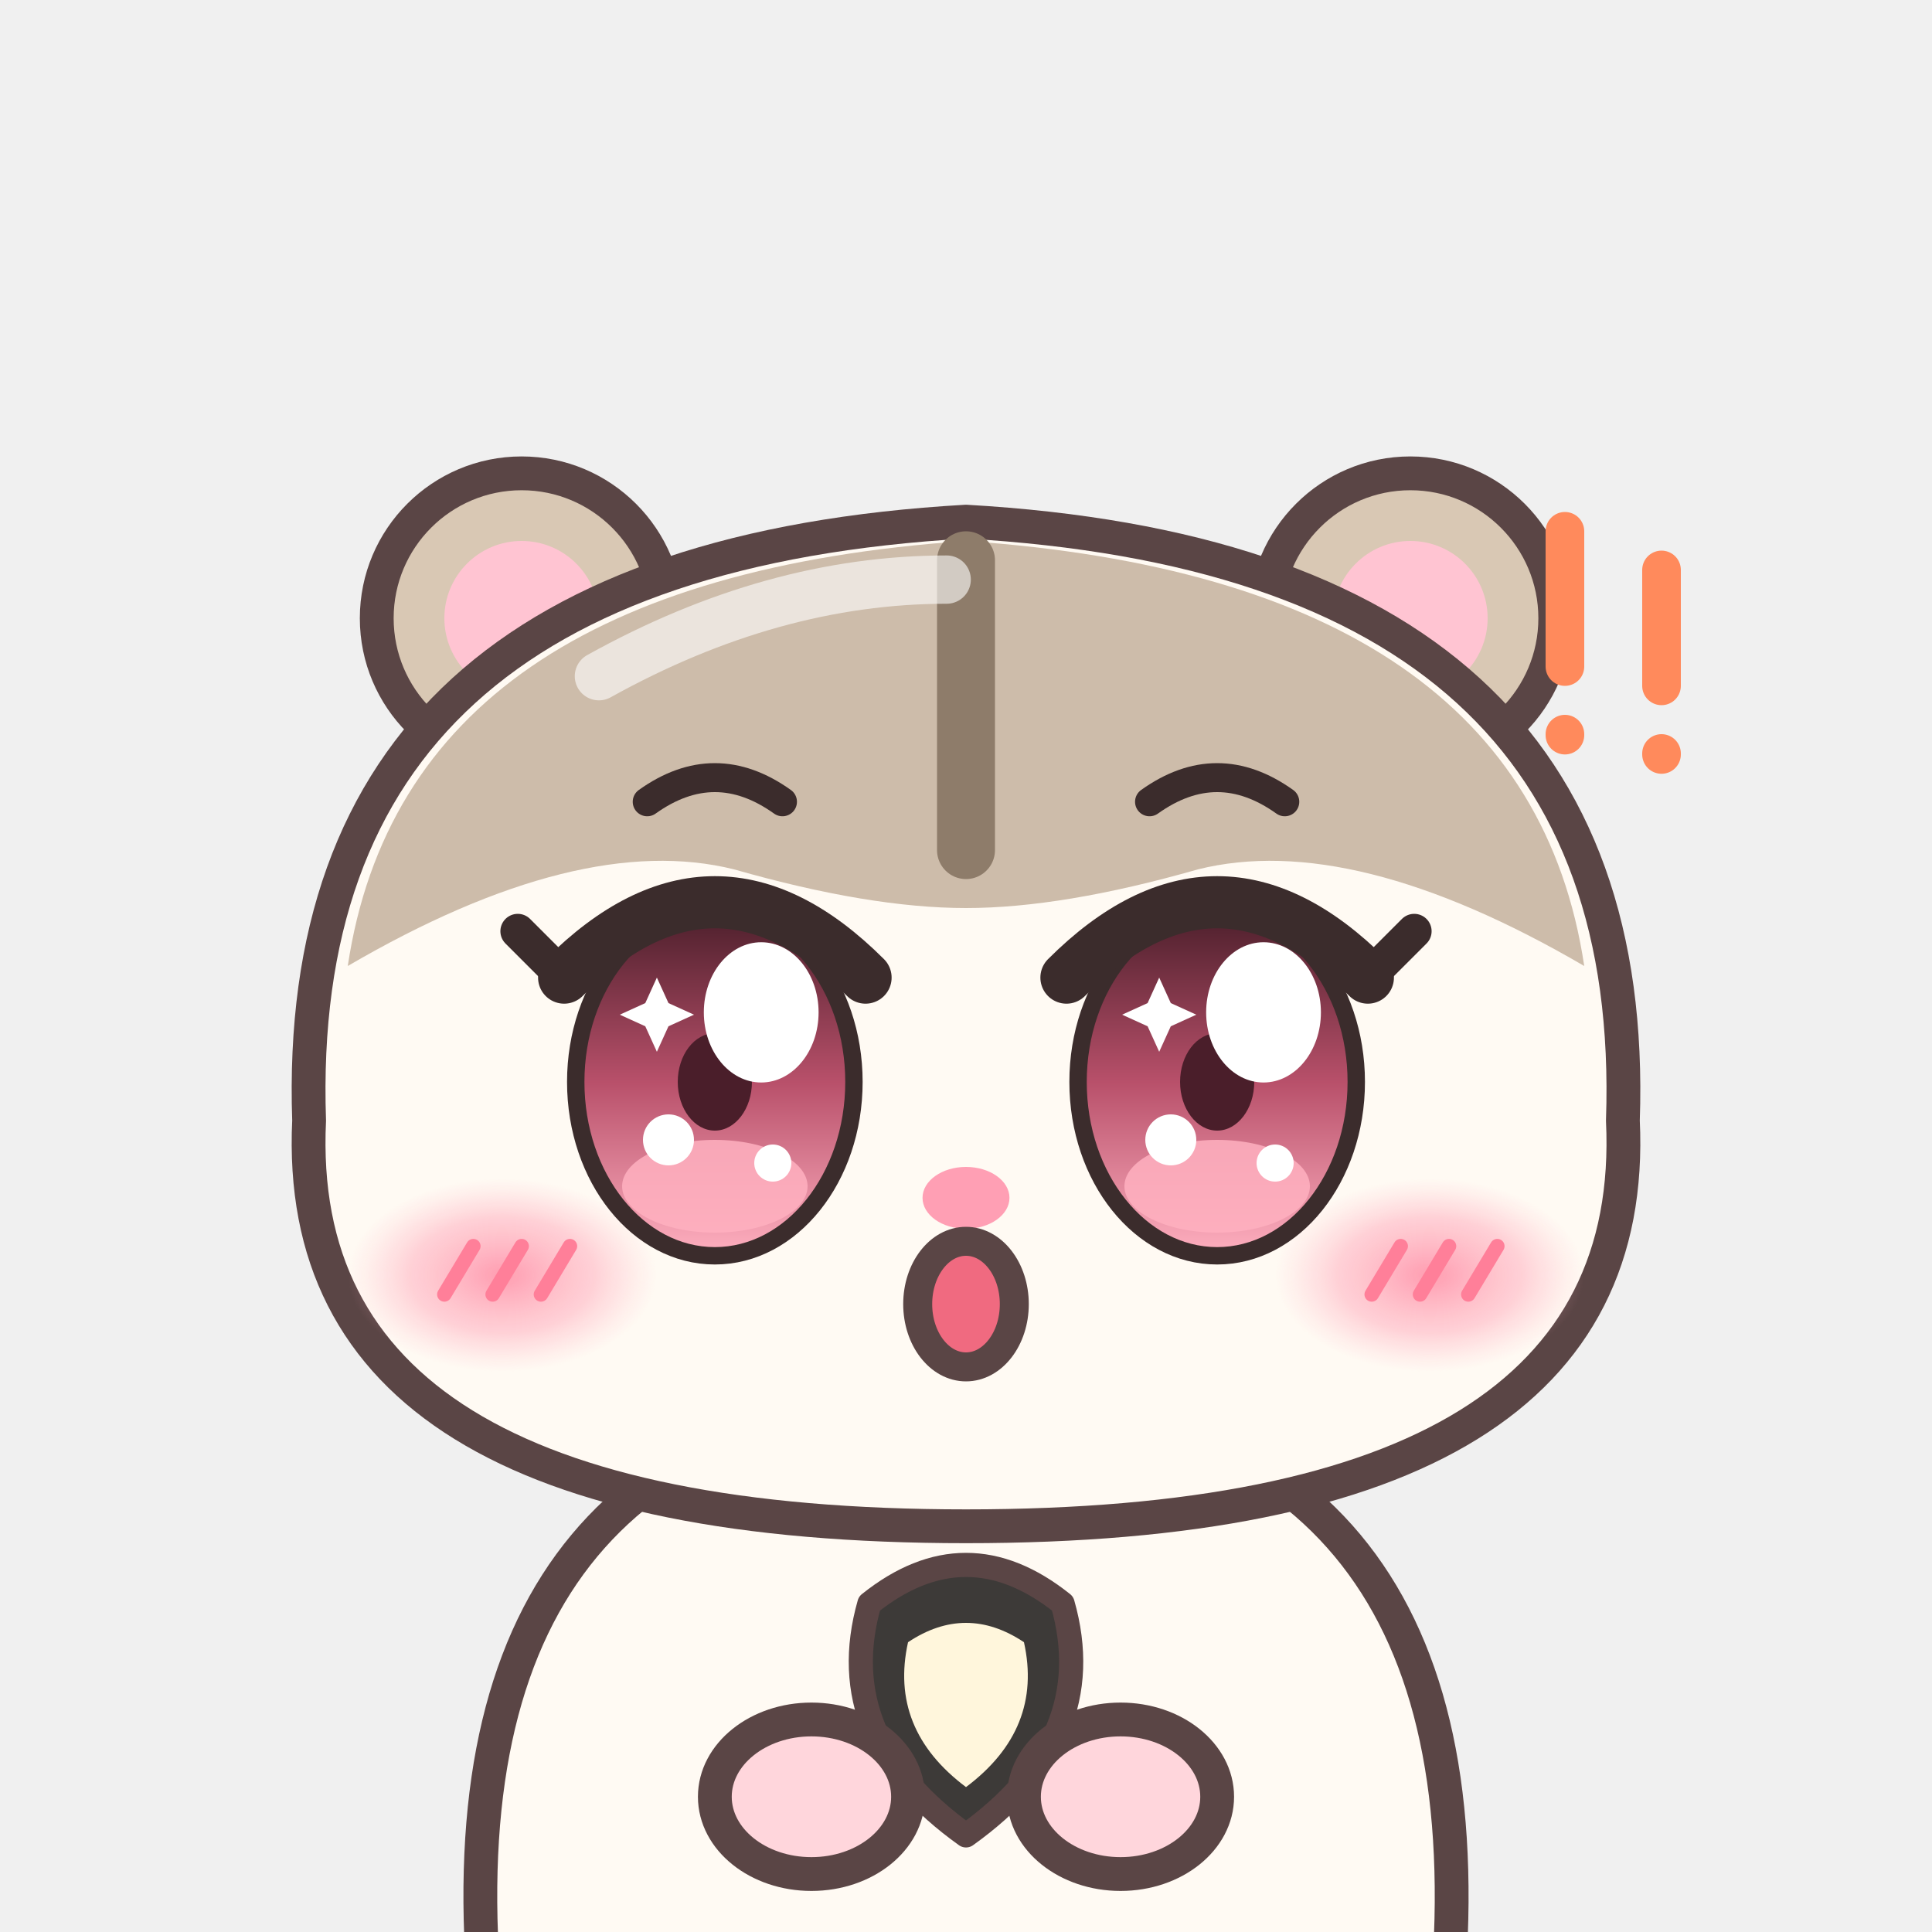
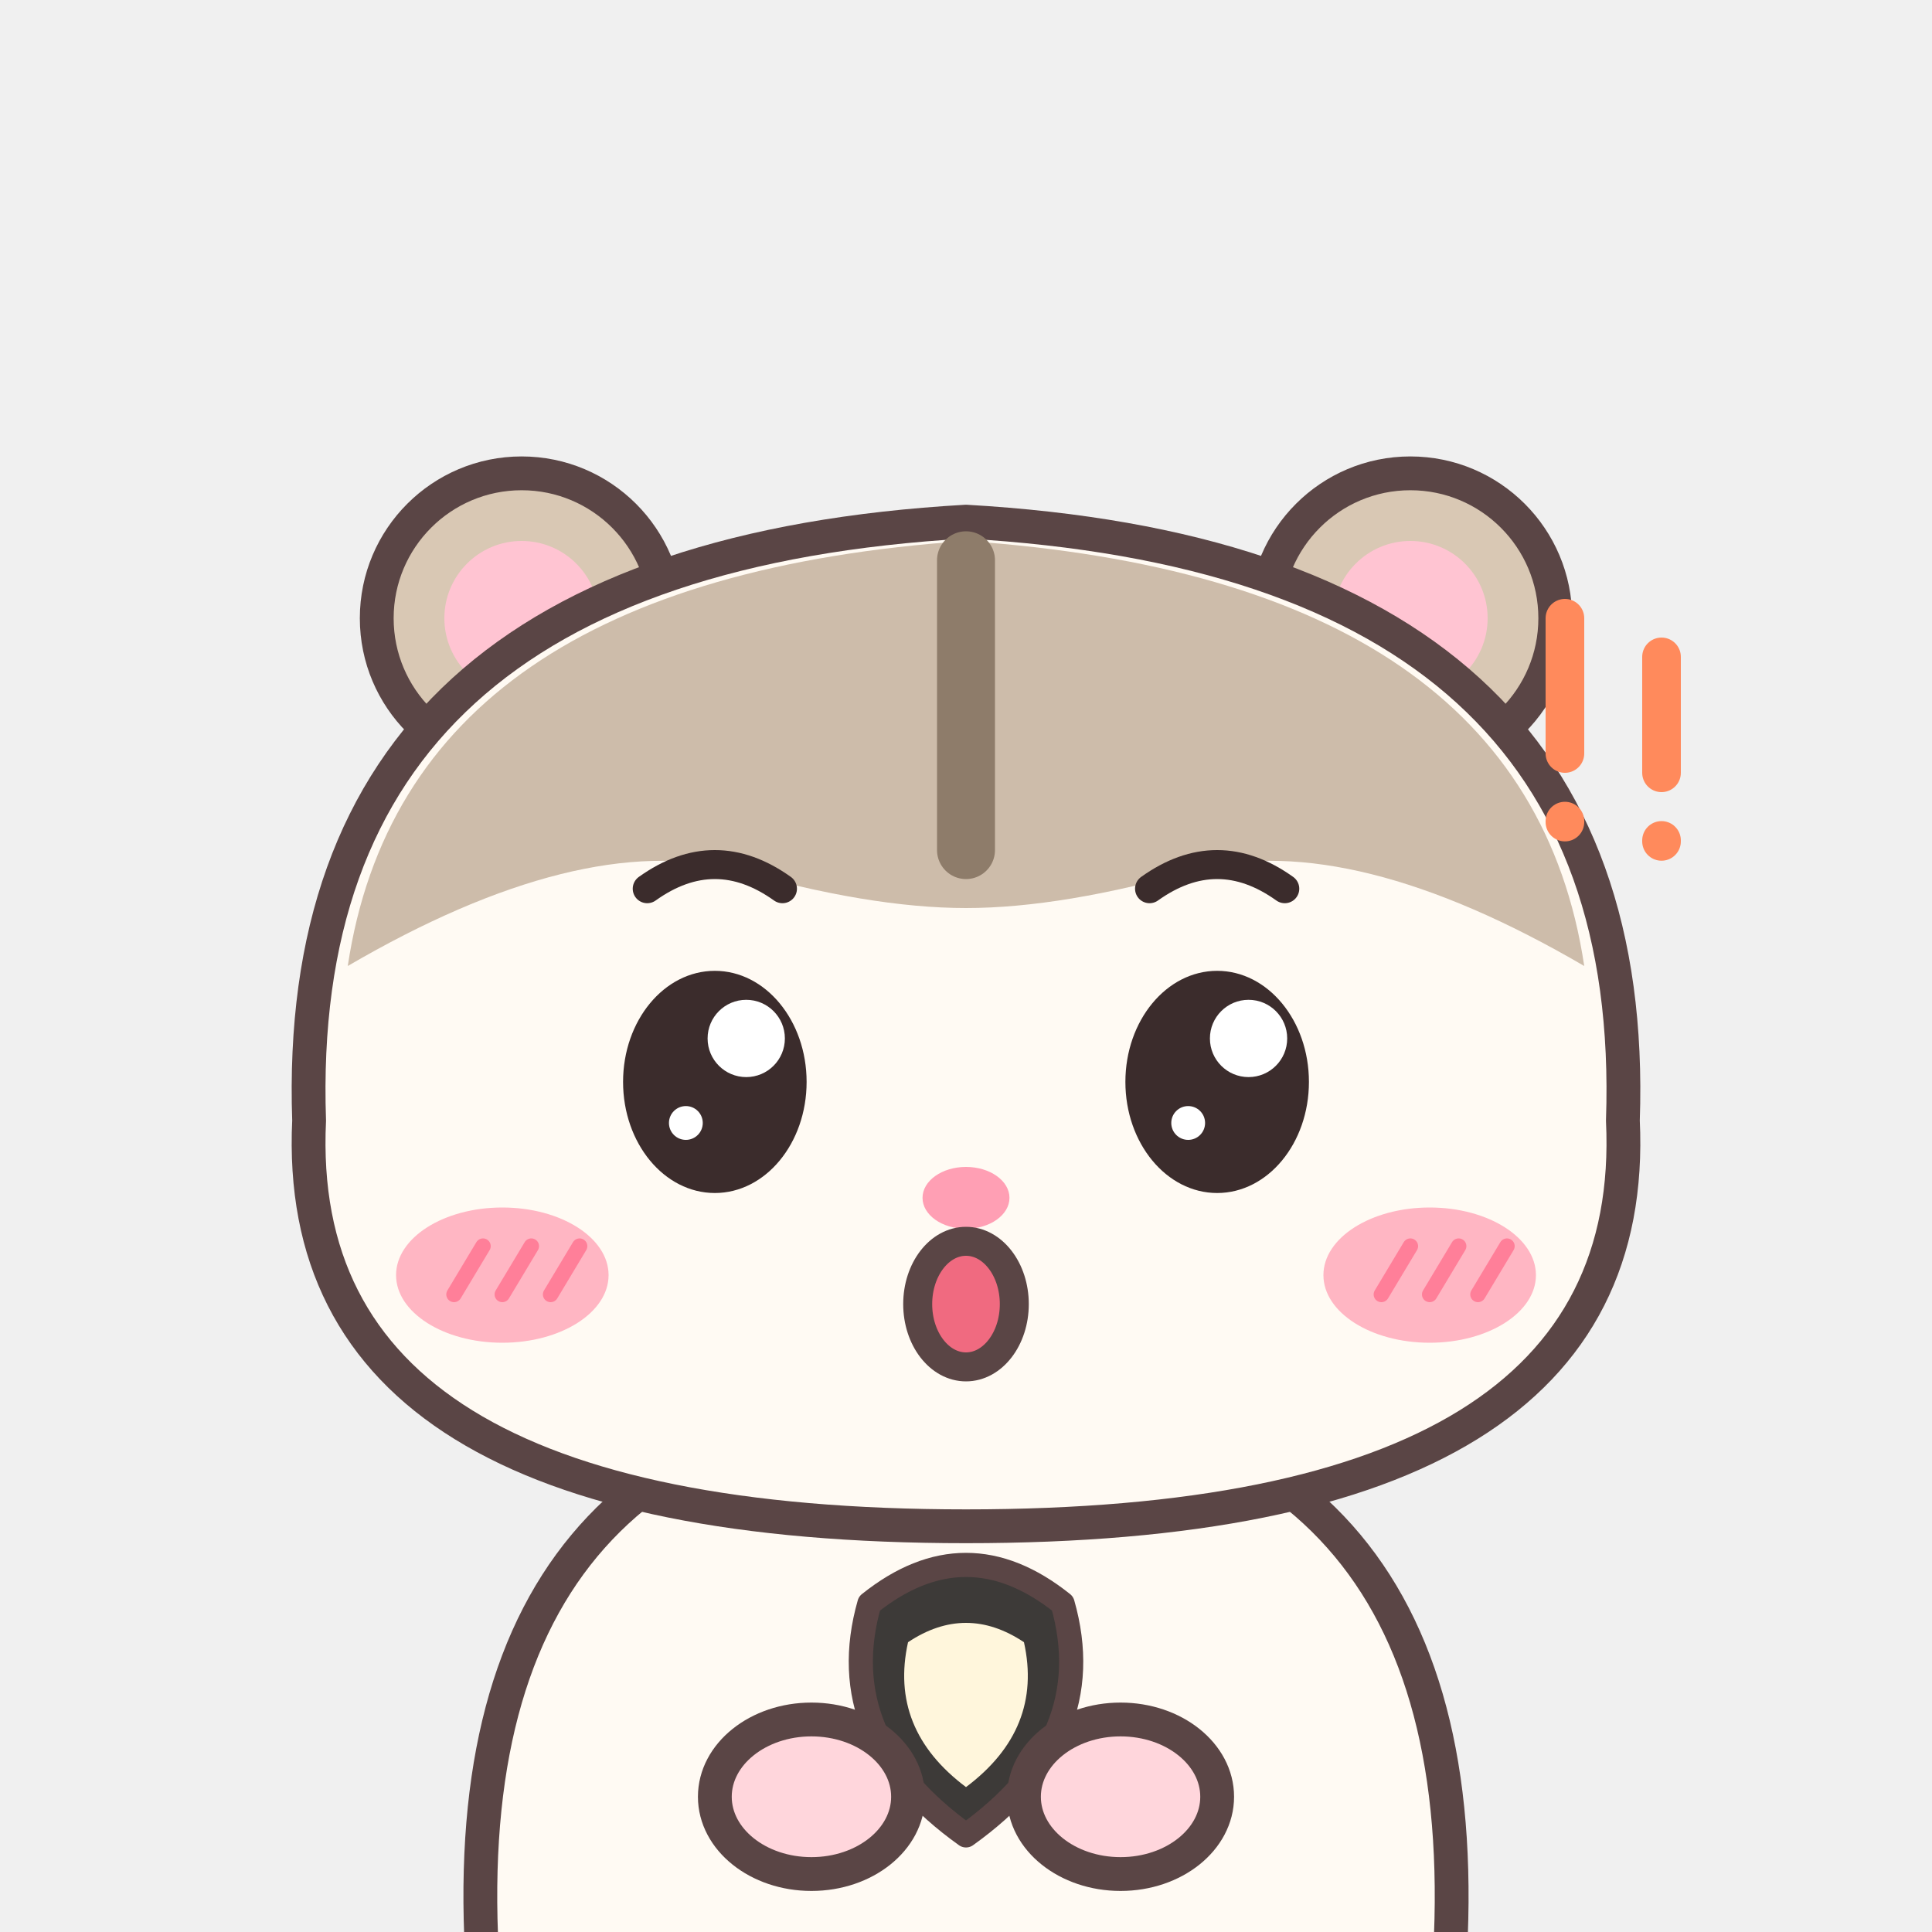
<svg xmlns="http://www.w3.org/2000/svg" viewBox="0 0 200 200" role="img" aria-label="ジャンガリアンハムスター">
-   <defs>
-     <linearGradient id="hamster-iris" x1="0" y1="0" x2="0" y2="1">
-       <stop offset="0" stop-color="#4a1e2a" />
-       <stop offset="0.5" stop-color="#b8506a" />
-       <stop offset="1" stop-color="#ffb0c0" />
-     </linearGradient>
-     <radialGradient id="hamster-blush">
-       <stop offset="0" stop-color="#ff7d9a" stop-opacity="0.75" />
-       <stop offset="0.6" stop-color="#ff9fb4" stop-opacity="0.45" />
-       <stop offset="1" stop-color="#ffb3c4" stop-opacity="0" />
-     </radialGradient>
-   </defs>
  <path d="M50 204 Q46 146 100 144 Q154 146 150 204 Z" fill="#fffaf3" stroke="#5a4545" stroke-width="3.5" stroke-linejoin="round" stroke-linecap="round" />
  <g transform="translate(0 16)">
    <path d="M90 150 q10 -8 20 0 q4 14 -10 24 q-14 -10 -10 -24z" fill="#3d3a38" stroke="#5a4545" stroke-width="2.5" stroke-linejoin="round" stroke-linecap="round" />
    <path d="M94 154 q6 -4 12 0 q2 9 -6 15 q-8 -6 -6 -15z" fill="#fff6dc" />
  </g>
  <ellipse cx="84" cy="186" rx="10" ry="8" fill="#ffd6dc" stroke="#5a4545" stroke-width="3.5" stroke-linejoin="round" stroke-linecap="round" />
  <ellipse cx="116" cy="186" rx="10" ry="8" fill="#ffd6dc" stroke="#5a4545" stroke-width="3.5" stroke-linejoin="round" stroke-linecap="round" />
-   <ellipse cx="100" cy="152" rx="40" ry="7" fill="#3b2c2c" opacity="0.13" />
  <circle cx="54" cy="64" r="15" fill="#d9c8b4" stroke="#5a4545" stroke-width="3.5" stroke-linejoin="round" stroke-linecap="round" />
  <circle cx="146" cy="64" r="15" fill="#d9c8b4" stroke="#5a4545" stroke-width="3.5" stroke-linejoin="round" stroke-linecap="round" />
  <circle cx="54" cy="64" r="8" fill="#ffc4d2" />
  <circle cx="146" cy="64" r="8" fill="#ffc4d2" />
  <path d="M32 116 Q30 58 100 54 Q170 58 168 116 Q170 158 100 158 Q30 158 32 116 Z" fill="#fffaf3" stroke="#5a4545" stroke-width="3.5" stroke-linejoin="round" stroke-linecap="round" />
  <path d="M36 100 Q42 60 100 56 Q158 60 164 100 Q140 86 124 90 Q110 94 100 94 Q90 94 76 90 Q60 86 36 100 Z" fill="#cdbcaa" />
  <path d="M100 58 V88" stroke="#8e7c6a" stroke-width="6" stroke-linecap="round" />
  <ellipse cx="100" cy="124" rx="4.5" ry="3.2" fill="#ff9fb4" />
-   <path d="M62 70 Q80 60 98 60" fill="none" stroke="#fff" stroke-opacity="0.6" stroke-width="5" stroke-linecap="round" />
-   <ellipse cx="52" cy="132" rx="16" ry="10" fill="url(#hamster-blush)" />
-   <path d="M46 134 l3 -5 M51 134 l3 -5 M56 134 l3 -5" stroke="#ff7f99" stroke-width="1.5" stroke-linecap="round" />
-   <ellipse cx="148" cy="132" rx="16" ry="10" fill="url(#hamster-blush)" />
-   <path d="M142 134 l3 -5 M147 134 l3 -5 M152 134 l3 -5" stroke="#ff7f99" stroke-width="1.5" stroke-linecap="round" />
-   <path d="M67 83 Q74 78 81 83" fill="none" stroke="#3b2c2c" stroke-width="3" stroke-linecap="round" />
-   <path d="M119 83 Q126 78 133 83" fill="none" stroke="#3b2c2c" stroke-width="3" stroke-linecap="round" />
-   <g transform="translate(74 112) scale(1.2) translate(-74 -112)">
-     <ellipse cx="74" cy="112" rx="12" ry="15" fill="url(#hamster-iris)" stroke="#3b2c2c" stroke-width="1.5" />
-     <ellipse cx="74" cy="112" rx="3.2" ry="4.2" fill="#4a1e2a" />
-     <ellipse cx="74" cy="121" rx="8" ry="4" fill="#ffb0c0" opacity="0.85" />
-     <ellipse cx="78" cy="106" rx="4.95" ry="6.05" fill="#fff" />
-     <circle cx="70" cy="117" r="2.2" fill="#fff" />
-     <path d="M69 103 l1 2.2 2.2 1 -2.2 1 -1 2.2 -1 -2.2 -2.2 -1 2.2 -1z" fill="#fff" />
-     <circle cx="79" cy="119" r="1.6" fill="#fff" />
-     <path d="M61 103 Q74 90 87 103" fill="none" stroke="#3b2c2c" stroke-width="4.5" stroke-linecap="round" stroke-linejoin="round" />
-     <path d="M61 103 l-4 -4" fill="none" stroke="#3b2c2c" stroke-width="3" stroke-linecap="round" stroke-linejoin="round" />
-   </g>
-   <g transform="translate(126 112) scale(1.2) translate(-126 -112)">
-     <ellipse cx="126" cy="112" rx="12" ry="15" fill="url(#hamster-iris)" stroke="#3b2c2c" stroke-width="1.5" />
-     <ellipse cx="126" cy="112" rx="3.2" ry="4.2" fill="#4a1e2a" />
-     <ellipse cx="126" cy="121" rx="8" ry="4" fill="#ffb0c0" opacity="0.85" />
-     <ellipse cx="130" cy="106" rx="4.95" ry="6.05" fill="#fff" />
-     <circle cx="122" cy="117" r="2.2" fill="#fff" />
-     <path d="M121 103 l1 2.2 2.2 1 -2.2 1 -1 2.2 -1 -2.2 -2.2 -1 2.2 -1z" fill="#fff" />
-     <circle cx="131" cy="119" r="1.6" fill="#fff" />
-     <path d="M113 103 Q126 90 139 103" fill="none" stroke="#3b2c2c" stroke-width="4.5" stroke-linecap="round" stroke-linejoin="round" />
-     <path d="M139 103 l4 -4" fill="none" stroke="#3b2c2c" stroke-width="3" stroke-linecap="round" stroke-linejoin="round" />
-   </g>
+   <ellipse cx="52" cy="132" rx="11" ry="7" fill="#ffaabb" opacity="0.85" />
+   <path d="M47 134 l3 -5 M52 134 l3 -5 M57 134 l3 -5" stroke="#ff7f99" stroke-width="1.6" stroke-linecap="round" />
+   <ellipse cx="148" cy="132" rx="11" ry="7" fill="#ffaabb" opacity="0.85" />
+   <path d="M143 134 l3 -5 M148 134 l3 -5 M153 134 l3 -5" stroke="#ff7f99" stroke-width="1.6" stroke-linecap="round" />
+   <path d="M67 92 Q74 87 81 92" fill="none" stroke="#3b2c2c" stroke-width="3" stroke-linecap="round" />
+   <path d="M119 92 Q126 87 133 92" fill="none" stroke="#3b2c2c" stroke-width="3" stroke-linecap="round" />
+   <ellipse cx="74" cy="112" rx="9.5" ry="11.5" fill="#3b2c2c" />
+   <circle cx="77.25" cy="107.5" r="4" fill="#fff" />
+   <circle cx="71" cy="116.25" r="1.75" fill="#fff" />
+   <ellipse cx="126" cy="112" rx="9.5" ry="11.5" fill="#3b2c2c" />
+   <circle cx="129.25" cy="107.5" r="4" fill="#fff" />
+   <circle cx="123" cy="116.25" r="1.75" fill="#fff" />
  <ellipse cx="100" cy="135" rx="5" ry="6.5" fill="#f06a80" stroke="#5a4545" stroke-width="3" stroke-linecap="round" stroke-linejoin="round" />
-   <path d="M162 55 v14 M162 76 v0.1 M172 59 v12 M172 78 v0.1" stroke="#ff8a5c" stroke-width="4" stroke-linecap="round" />
+   <path d="M162 64 v14 M162 85 v0.1 M172 68 v12 M172 87 v0.1" stroke="#ff8a5c" stroke-width="4" stroke-linecap="round" />
</svg>
